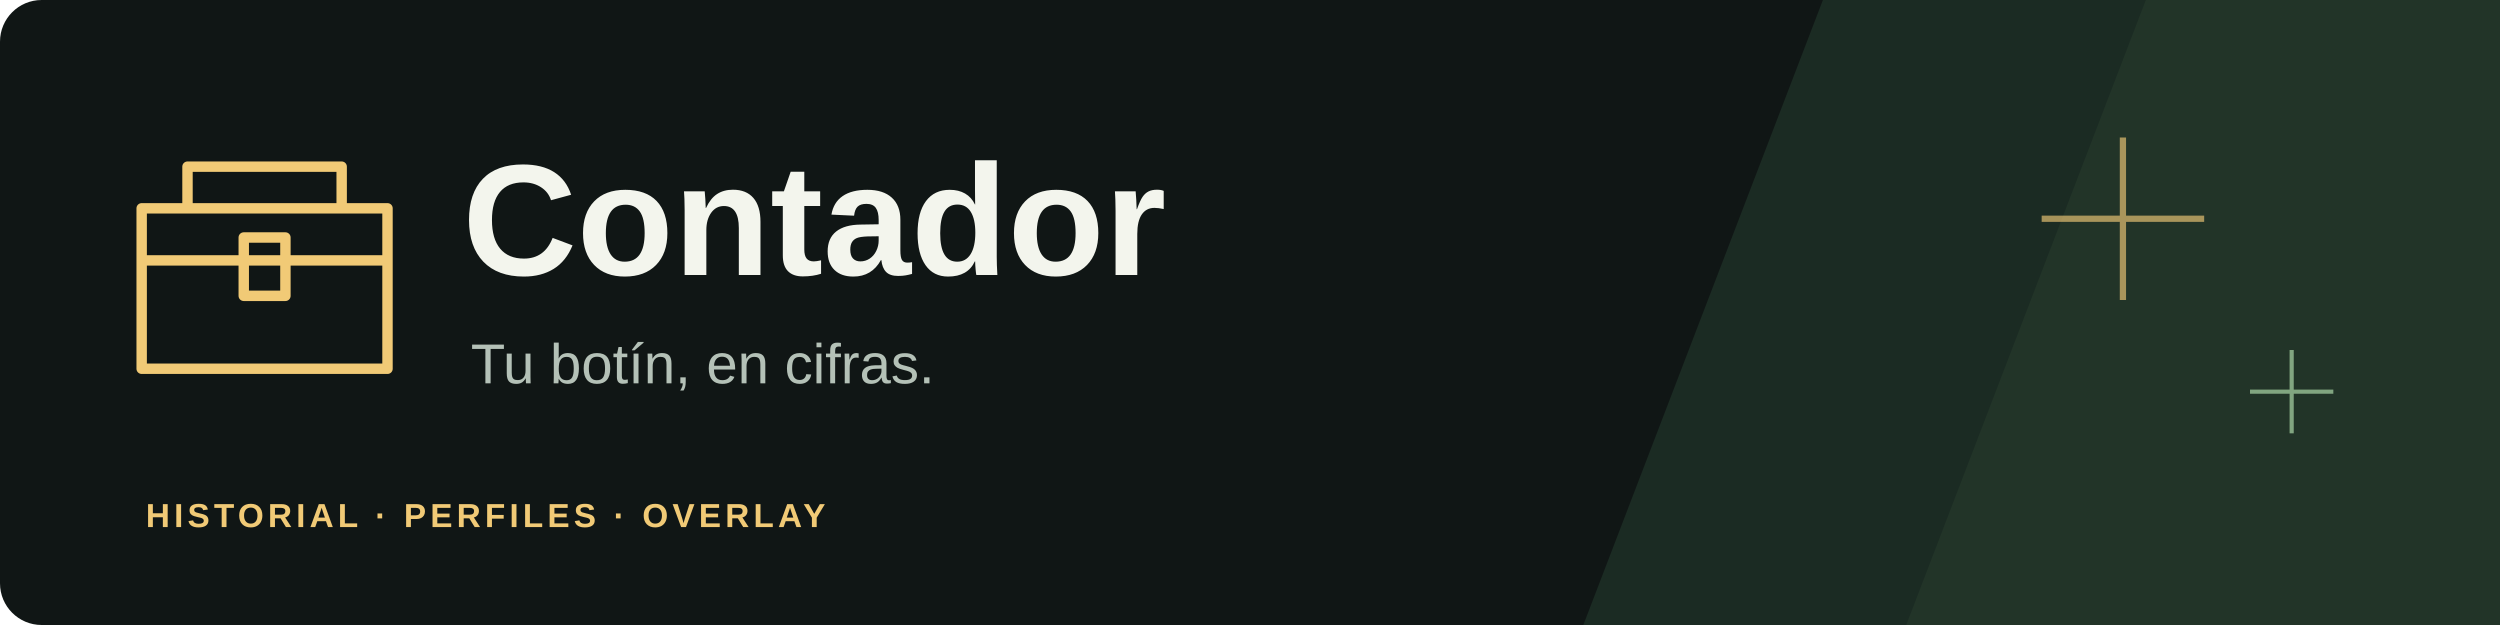
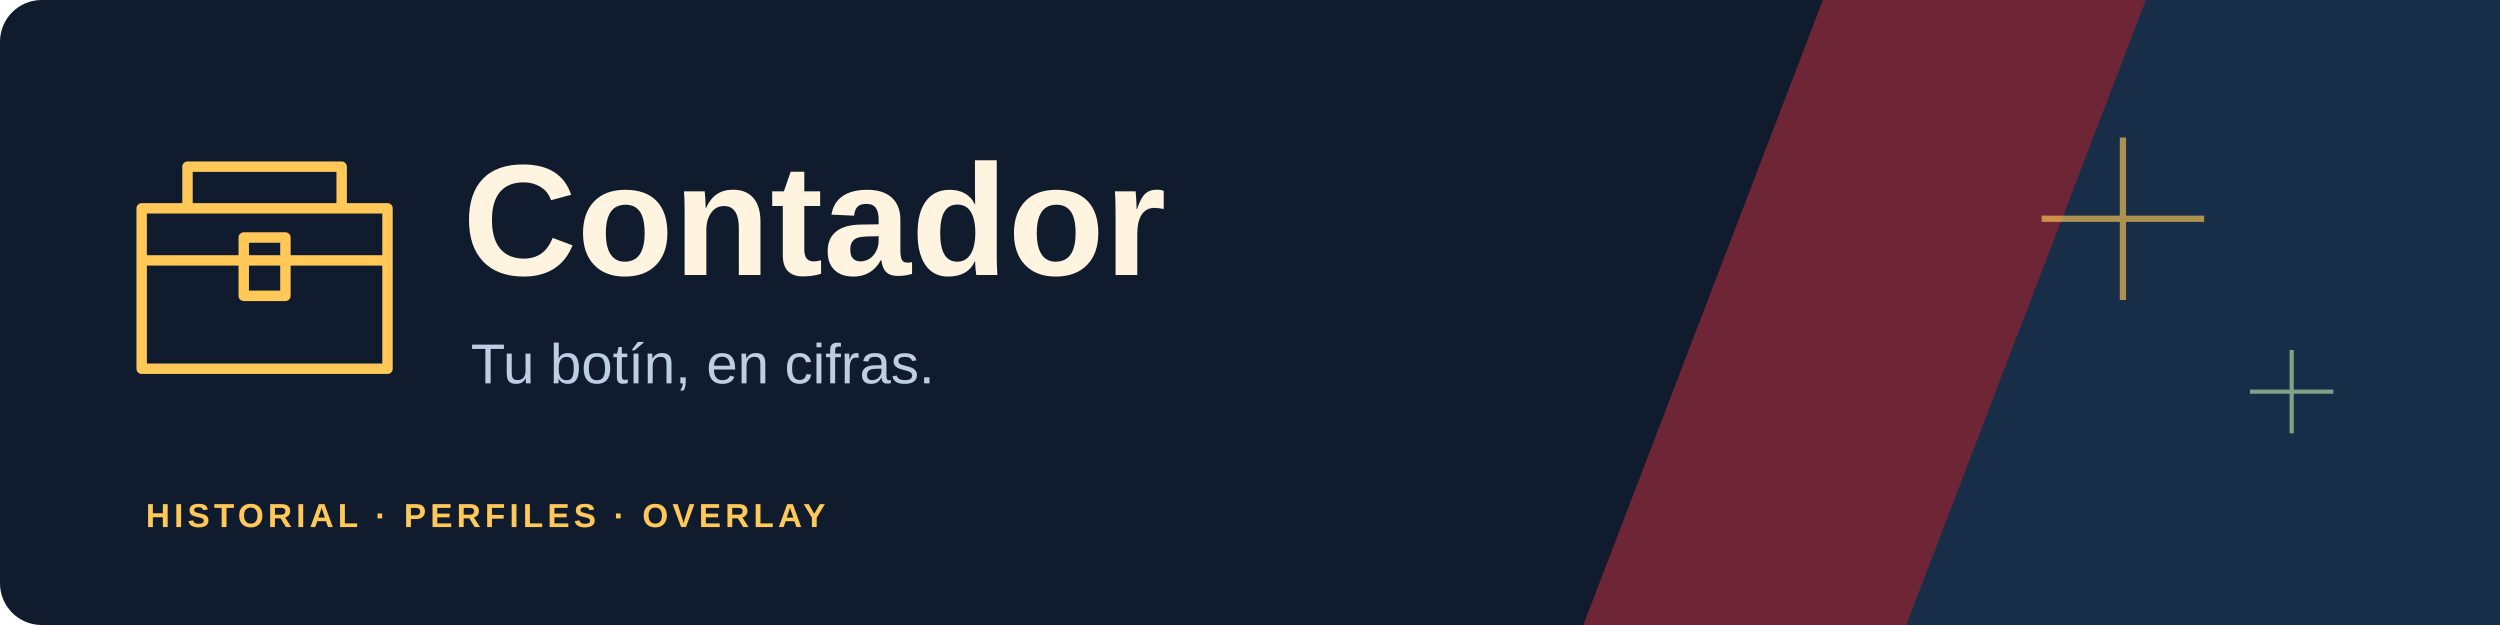
<svg xmlns="http://www.w3.org/2000/svg" viewBox="0 0 1200 300" role="img" aria-labelledby="title desc">
-   <style>text{font-family:'Segoe UI',Arial,sans-serif}.title{font-size:76px;font-weight:650;fill:#f3f5ed}.subtitle{font-size:27px;fill:#b4c1b7}.tag{font-size:16px;font-weight:600;letter-spacing:2px;fill:#f1ca76}</style>
-   <rect width="1200" height="300" rx="20" fill="#101615" />
-   <path d="M875 0h325v300H760z" fill="#1b2b23" />
-   <path d="M1030 0h170v300H915z" fill="#223428" />
-   <g transform="translate(68 72)" fill="none" stroke="#f1ca76" stroke-width="5" stroke-linejoin="round">
+   <style>text{font-family:'Segoe UI',Arial,sans-serif}.title{font-size:76px;font-weight:650;fill:#fff4df}.subtitle{font-size:27px;fill:#bdcee3}.tag{font-size:16px;font-weight:600;letter-spacing:2px;fill:#ffc857}</style>
+   <rect width="1200" height="300" rx="20" fill="#101c2e" />
+   <path d="M875 0h325v300H760z" fill="#6e2636" />
+   <path d="M1030 0h170v300H915z" fill="#182d48" />
+   <g transform="translate(68 72)" fill="none" stroke="#ffc857" stroke-width="5" stroke-linejoin="round">
    <path d="M0 28h118v77H0zM0 53h118M22 28V8h74v20M49 42h20v28H49z" />
  </g>
  <text x="222" y="132" class="title">Contador</text>
  <text x="226" y="184" class="subtitle">Tu botín, en cifras.</text>
  <text x="70" y="253" class="tag">HISTORIAL · PERFILES · OVERLAY</text>
-   <path d="M980 105h78m-39-39v78" stroke="#f1ca76" stroke-width="3" opacity=".65" />
+   <path d="M980 105h78m-39-39v78" stroke="#ffc857" stroke-width="3" opacity=".65" />
  <path d="M1080 188h40m-20-20v40" stroke="#a9d5a5" stroke-width="2" opacity=".7" />
</svg>
